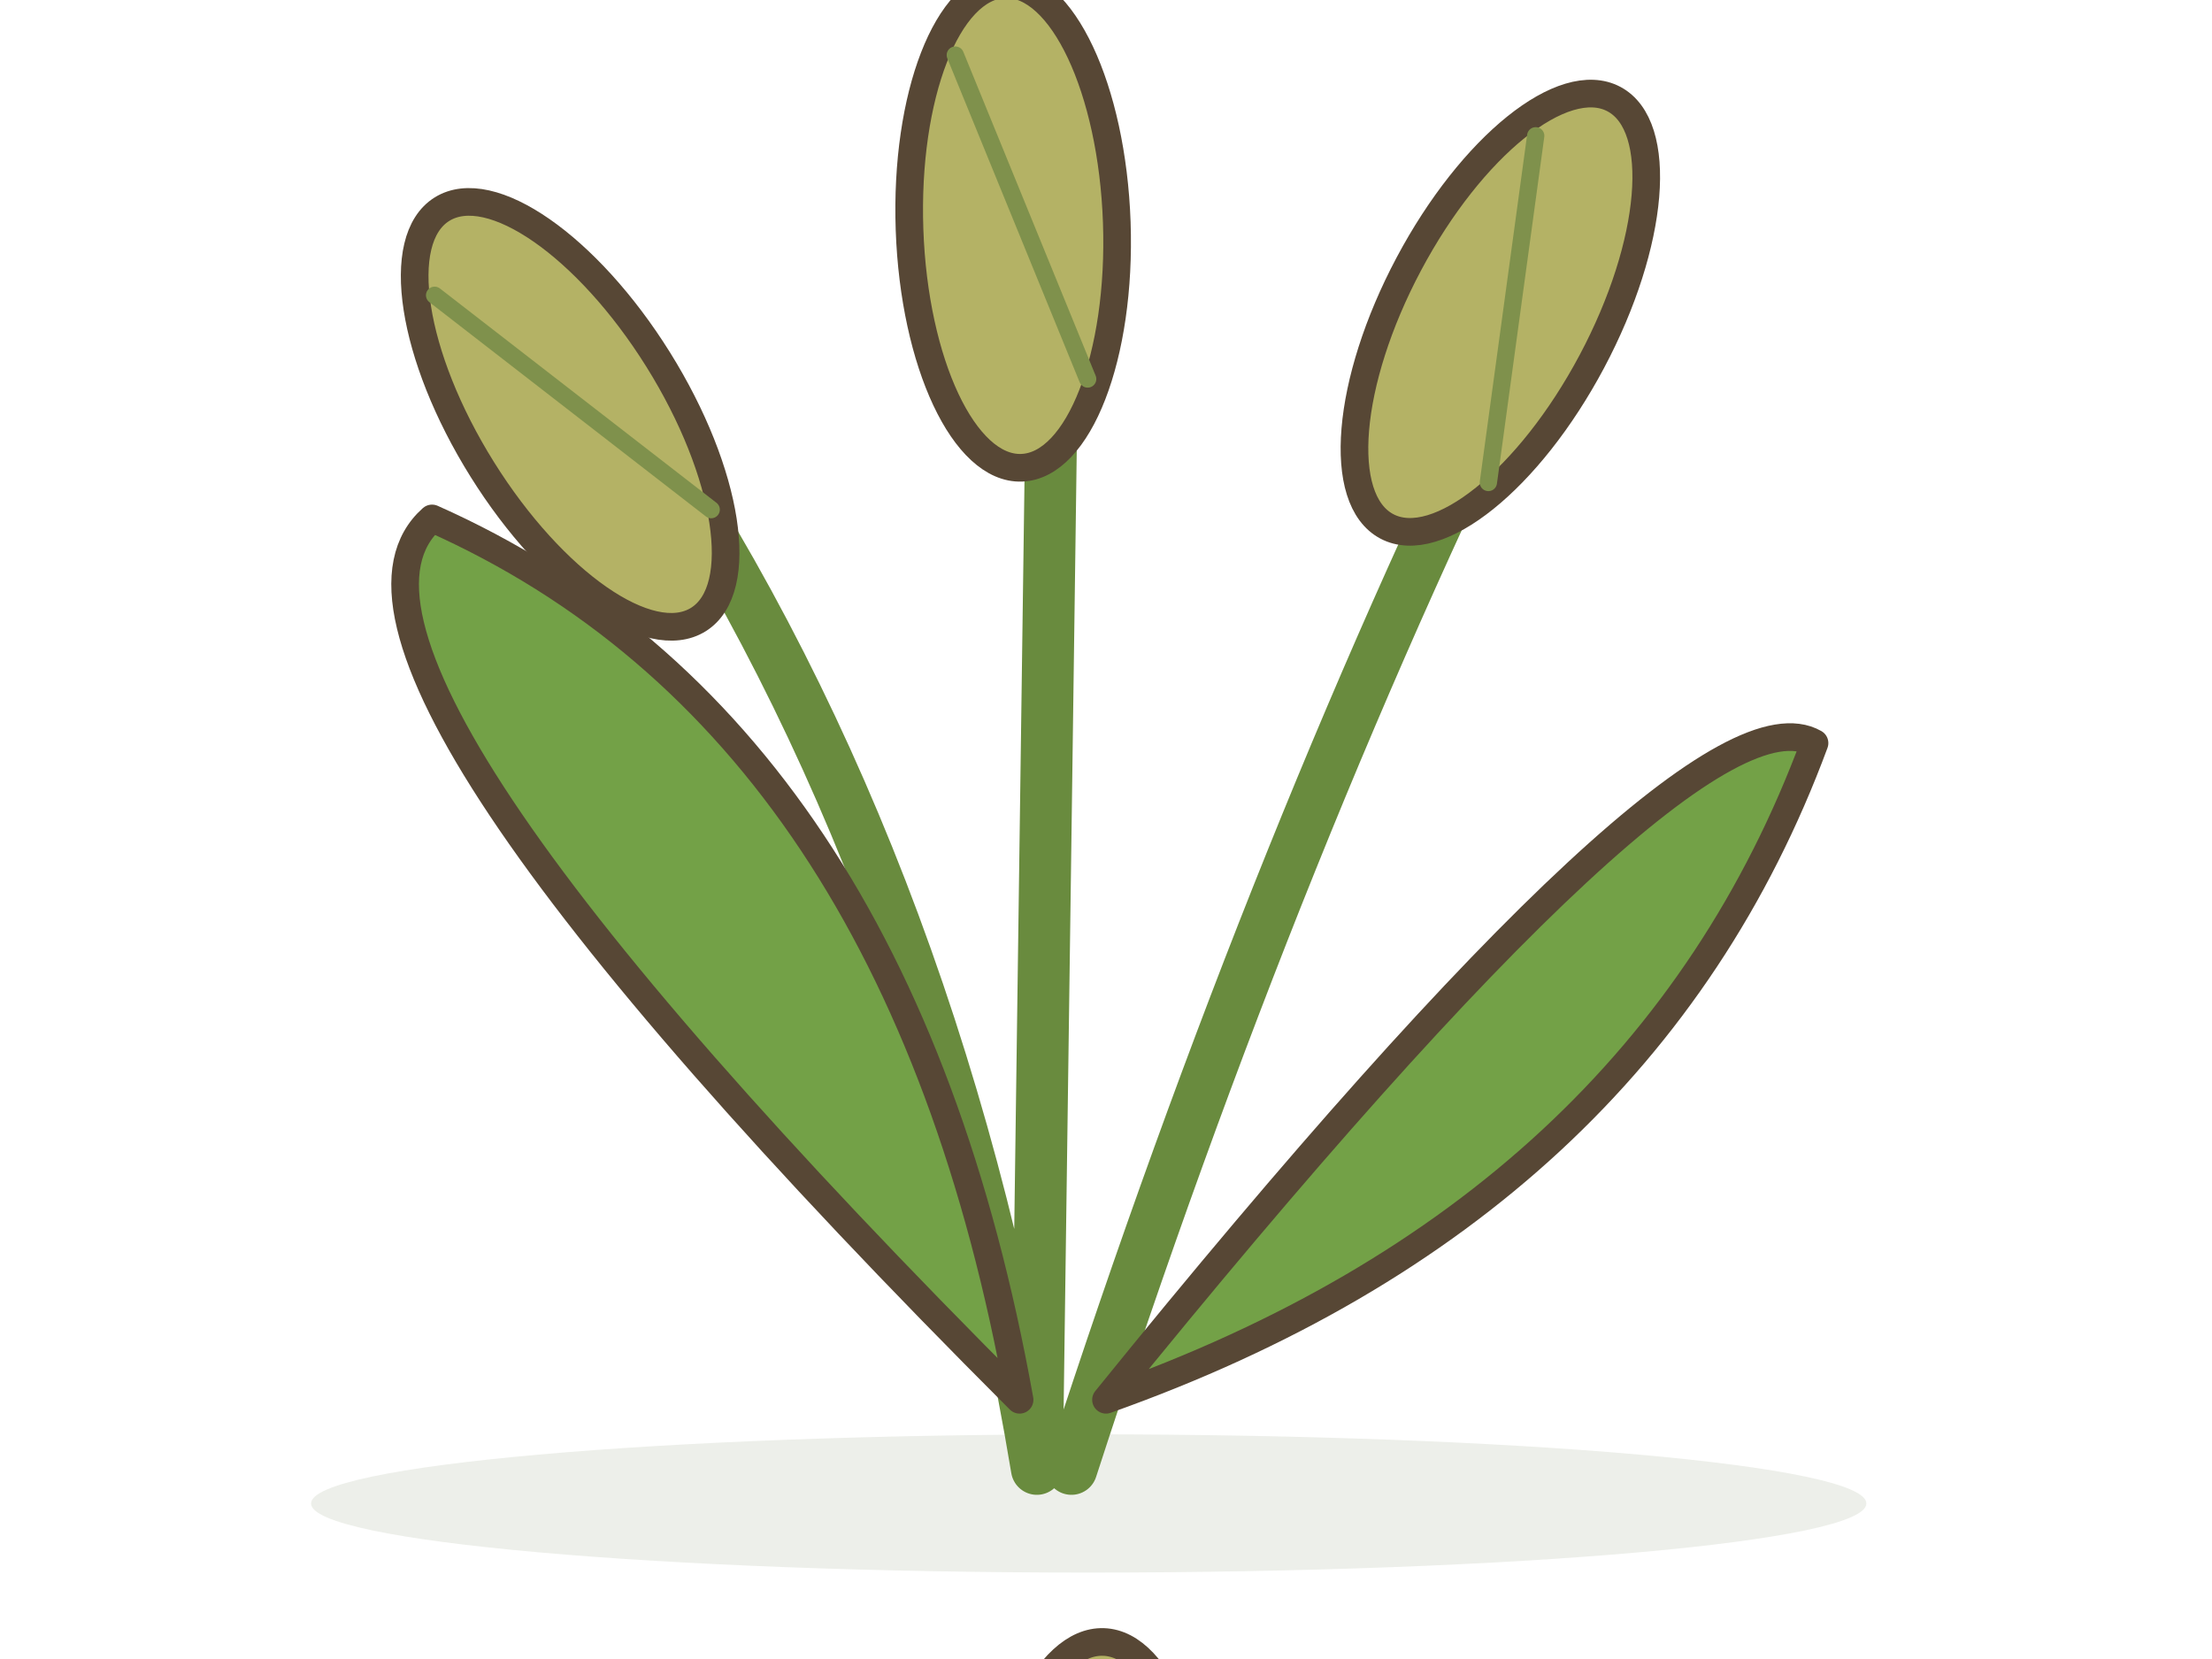
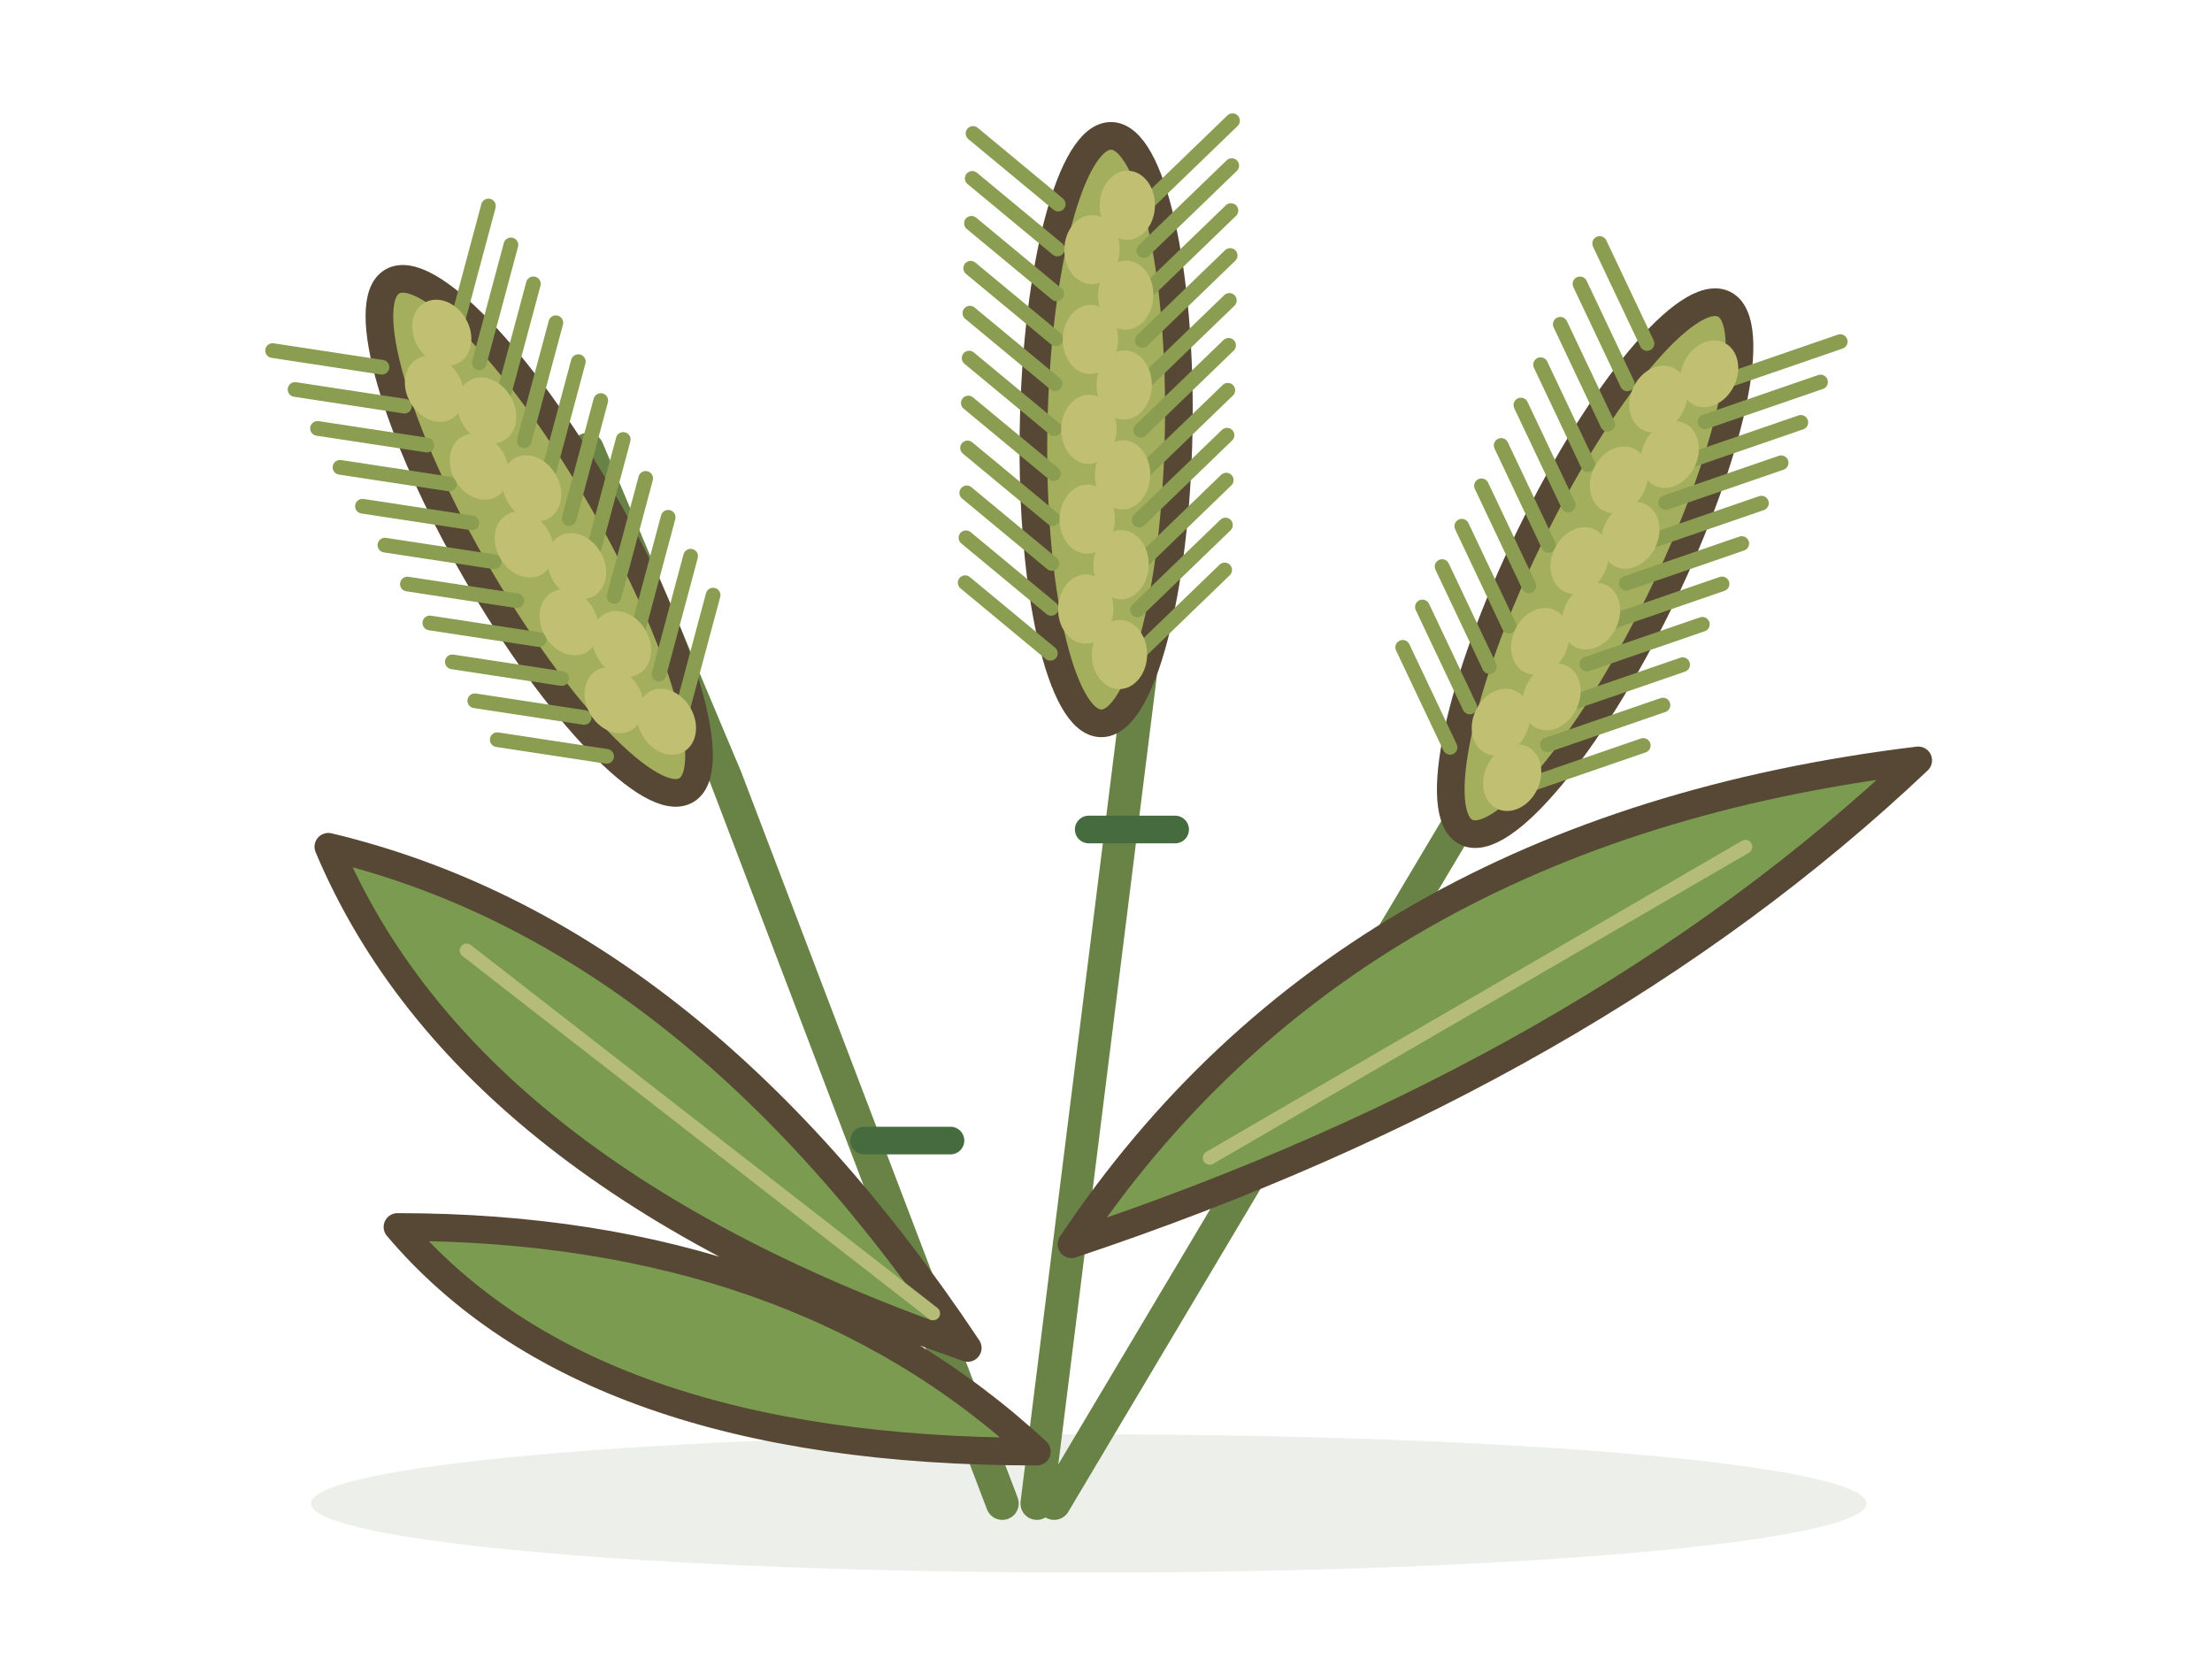
<svg xmlns="http://www.w3.org/2000/svg" viewBox="0 0 128 96" width="128" height="96">
+   <defs>
+     <g id="body">
+       <g data-part="jointed-culms">
+         <path d="M58 87 42 45 34 26M60 87 66 39 66 15M61 87 86 45 94 27" fill="none" stroke="#698347" stroke-width="1.9" />
+         <path d="M50 66h5m8-18h5m12 10 5 2" fill="none" stroke="#456b3e" stroke-width="1.6" />
+         <path d="M56 78Q27 68 19 49Q40 54 56 78M62 72Q78 48 111 44Q92 62 62 72M60 84Q34 84 23 71Q46 71 60 84Z" fill="#7a9b50" />
+         <path d="M27 55 54 76m16-9 31-18" fill="none" stroke="#b4bc78" stroke-width="0.8" />
+       </g>
+     </g>
+     <g id="head">
+       <g transform="translate(0 3)">
+         <g data-part="seedheads">
+           <g transform="translate(33 27) rotate(-28)" data-part="bristled-panicle">
+             <ellipse cx="0" cy="0" rx="4.2" ry="17" fill="#a4af5e" />
+             <path d="M-3 -13l-5-4m10 4 5-5" fill="none" stroke="#8a9d50" stroke-width="0.85" />
+             <ellipse cx="1" cy="-13" rx="1.6" ry="2" fill="#c1bf72" stroke="none" />
+             <path d="M-3 -10.4l-5-4m10 4 5-5" fill="none" stroke="#8a9d50" stroke-width="0.85" />
+             <ellipse cx="-1" cy="-10.4" rx="1.6" ry="2" fill="#c1bf72" stroke="none" />
+             <path d="M-3 -7.8l-5-4m10 4 5-5" fill="none" stroke="#8a9d50" stroke-width="0.85" />
+             <ellipse cx="1" cy="-7.8" rx="1.6" ry="2" fill="#c1bf72" stroke="none" />
+             <path d="M-3 -5.2l-5-4m10 4 5-5" fill="none" stroke="#8a9d50" stroke-width="0.85" />
+             <ellipse cx="-1" cy="-5.2" rx="1.6" ry="2" fill="#c1bf72" stroke="none" />
+             <path d="M-3 -2.6l-5-4m10 4 5-5" fill="none" stroke="#8a9d50" stroke-width="0.85" />
+             <ellipse cx="1" cy="-2.6" rx="1.6" ry="2" fill="#c1bf72" stroke="none" />
+             <path d="M-3 0l-5-4m10 4 5-5" fill="none" stroke="#8a9d50" stroke-width="0.85" />
+             <ellipse cx="-1" cy="0" rx="1.6" ry="2" fill="#c1bf72" stroke="none" />
+             <path d="M-3 2.6l-5-4m10 4 5-5" fill="none" stroke="#8a9d50" stroke-width="0.85" />
+             <ellipse cx="1" cy="2.6" rx="1.6" ry="2" fill="#c1bf72" stroke="none" />
+             <path d="M-3 5.2l-5-4m10 4 5-5" fill="none" stroke="#8a9d50" stroke-width="0.85" />
+             <ellipse cx="-1" cy="5.2" rx="1.6" ry="2" fill="#c1bf72" stroke="none" />
+             <path d="M-3 7.8l-5-4m10 4 5-5" fill="none" stroke="#8a9d50" stroke-width="0.85" />
+             <ellipse cx="1" cy="7.8" rx="1.6" ry="2" fill="#c1bf72" stroke="none" />
+             <path d="M-3 10.4l-5-4m10 4 5-5" fill="none" stroke="#8a9d50" stroke-width="0.85" />
+             <ellipse cx="-1" cy="10.4" rx="1.6" ry="2" fill="#c1bf72" stroke="none" />
+             <path d="M-3 13l-5-4m10 4 5-5" fill="none" stroke="#8a9d50" stroke-width="0.85" />
+             <ellipse cx="1" cy="13" rx="1.6" ry="2" fill="#c1bf72" stroke="none" />
+           </g>
+           <g transform="translate(66 22) rotate(3)" data-part="bristled-panicle">
+             <ellipse cx="0" cy="0" rx="4.2" ry="17" fill="#a4af5e" />
+             <path d="M-3 -13l-5-4m10 4 5-5" fill="none" stroke="#8a9d50" stroke-width="0.85" />
+             <ellipse cx="1" cy="-13" rx="1.6" ry="2" fill="#c1bf72" stroke="none" />
+             <path d="M-3 -10.4l-5-4m10 4 5-5" fill="none" stroke="#8a9d50" stroke-width="0.85" />
+             <ellipse cx="-1" cy="-10.4" rx="1.6" ry="2" fill="#c1bf72" stroke="none" />
+             <path d="M-3 -7.8l-5-4m10 4 5-5" fill="none" stroke="#8a9d50" stroke-width="0.85" />
+             <ellipse cx="1" cy="-7.8" rx="1.6" ry="2" fill="#c1bf72" stroke="none" />
+             <path d="M-3 -5.2l-5-4m10 4 5-5" fill="none" stroke="#8a9d50" stroke-width="0.85" />
+             <ellipse cx="-1" cy="-5.2" rx="1.6" ry="2" fill="#c1bf72" stroke="none" />
+             <path d="M-3 -2.6l-5-4m10 4 5-5" fill="none" stroke="#8a9d50" stroke-width="0.85" />
+             <ellipse cx="1" cy="-2.6" rx="1.6" ry="2" fill="#c1bf72" stroke="none" />
+             <path d="M-3 0l-5-4m10 4 5-5" fill="none" stroke="#8a9d50" stroke-width="0.85" />
+             <ellipse cx="-1" cy="0" rx="1.6" ry="2" fill="#c1bf72" stroke="none" />
+             <path d="M-3 2.6l-5-4m10 4 5-5" fill="none" stroke="#8a9d50" stroke-width="0.85" />
+             <ellipse cx="1" cy="2.6" rx="1.6" ry="2" fill="#c1bf72" stroke="none" />
+             <path d="M-3 5.2l-5-4m10 4 5-5" fill="none" stroke="#8a9d50" stroke-width="0.85" />
+             <ellipse cx="-1" cy="5.2" rx="1.6" ry="2" fill="#c1bf72" stroke="none" />
+             <path d="M-3 7.8l-5-4m10 4 5-5" fill="none" stroke="#8a9d50" stroke-width="0.85" />
+             <ellipse cx="1" cy="7.8" rx="1.6" ry="2" fill="#c1bf72" stroke="none" />
+             <path d="M-3 10.4l-5-4m10 4 5-5" fill="none" stroke="#8a9d50" stroke-width="0.85" />
+             <ellipse cx="-1" cy="10.4" rx="1.6" ry="2" fill="#c1bf72" stroke="none" />
+             <path d="M-3 13l-5-4m10 4 5-5" fill="none" stroke="#8a9d50" stroke-width="0.85" />
+             <ellipse cx="1" cy="13" rx="1.6" ry="2" fill="#c1bf72" stroke="none" />
+           </g>
+           <g transform="translate(94 31) rotate(28)" data-part="bristled-panicle">
+             <ellipse cx="0" cy="0" rx="4.2" ry="17" fill="#a4af5e" />
+             <path d="M-3 -13l-5-4m10 4 5-5" fill="none" stroke="#8a9d50" stroke-width="0.85" />
+             <ellipse cx="1" cy="-13" rx="1.6" ry="2" fill="#c1bf72" stroke="none" />
+             <path d="M-3 -10.4l-5-4m10 4 5-5" fill="none" stroke="#8a9d50" stroke-width="0.85" />
+             <ellipse cx="-1" cy="-10.4" rx="1.6" ry="2" fill="#c1bf72" stroke="none" />
+             <path d="M-3 -7.8l-5-4m10 4 5-5" fill="none" stroke="#8a9d50" stroke-width="0.85" />
+             <ellipse cx="1" cy="-7.8" rx="1.6" ry="2" fill="#c1bf72" stroke="none" />
+             <path d="M-3 -5.2l-5-4m10 4 5-5" fill="none" stroke="#8a9d50" stroke-width="0.85" />
+             <ellipse cx="-1" cy="-5.2" rx="1.6" ry="2" fill="#c1bf72" stroke="none" />
+             <path d="M-3 -2.6l-5-4m10 4 5-5" fill="none" stroke="#8a9d50" stroke-width="0.85" />
+             <ellipse cx="1" cy="-2.6" rx="1.6" ry="2" fill="#c1bf72" stroke="none" />
+             <path d="M-3 0l-5-4m10 4 5-5" fill="none" stroke="#8a9d50" stroke-width="0.85" />
+             <ellipse cx="-1" cy="0" rx="1.6" ry="2" fill="#c1bf72" stroke="none" />
+             <path d="M-3 2.6l-5-4m10 4 5-5" fill="none" stroke="#8a9d50" stroke-width="0.85" />
+             <ellipse cx="1" cy="2.6" rx="1.6" ry="2" fill="#c1bf72" stroke="none" />
+             <path d="M-3 5.2l-5-4m10 4 5-5" fill="none" stroke="#8a9d50" stroke-width="0.85" />
+             <ellipse cx="-1" cy="5.2" rx="1.6" ry="2" fill="#c1bf72" stroke="none" />
+             <path d="M-3 7.8l-5-4m10 4 5-5" fill="none" stroke="#8a9d50" stroke-width="0.85" />
+             <ellipse cx="1" cy="7.8" rx="1.6" ry="2" fill="#c1bf72" stroke="none" />
+             <path d="M-3 10.4l-5-4m10 4 5-5" fill="none" stroke="#8a9d50" stroke-width="0.85" />
+             <ellipse cx="-1" cy="10.4" rx="1.6" ry="2" fill="#c1bf72" stroke="none" />
+             <path d="M-3 13l-5-4m10 4 5-5" fill="none" stroke="#8a9d50" stroke-width="0.85" />
+             <ellipse cx="1" cy="13" rx="1.6" ry="2" fill="#c1bf72" stroke="none" />
+           </g>
+         </g>
+       </g>
+     </g>
+     <g id="legs0" />
+     <g id="legs1" />
+     <g id="shell" />
+     <g id="wing0" />
+     <g id="wing1" />
+   </defs>
  <view id="idle-0" viewBox="0 0 128 96" />
  <view id="idle-1" viewBox="0 96 128 96" />
  <view id="growth-0" viewBox="0 192 128 96" />
  <view id="growth-1" viewBox="0 288 128 96" />
  <view id="leaf-turn-0" viewBox="0 384 128 96" />
  <view id="leaf-turn-1" viewBox="0 480 128 96" />
  <view id="sprout-idle-0" viewBox="0 576 128 96" />
  <view id="sprout-idle-1" viewBox="0 672 128 96" />
  <view id="sprout-growth-0" viewBox="0 768 128 96" />
  <view id="sprout-growth-1" viewBox="0 864 128 96" />
  <view id="sprout-leaf-turn-0" viewBox="0 960 128 96" />
  <view id="sprout-leaf-turn-1" viewBox="0 1056 128 96" />
  <g transform="translate(0 0)">
    <ellipse cx="63" cy="87" rx="45" ry="4" fill="#647849" opacity=".12" stroke="none" />
    <g stroke="#574735" stroke-width="1.6" stroke-linejoin="round" stroke-linecap="round">
      <g transform="translate(0 0)">
-         <path d="M60 85Q54 49 36 23M62 85Q74 48 89 18M60 85 61 12" fill="none" stroke="#698b3e" stroke-width="3" />
-         <path d="M59 81Q16 38 25 30Q52 42 59 81m5 0q34-42 41-38-10 27-41 38" fill="#73a147" />
-         <g transform="rotate(-2 62 81)">
-           <g transform="translate(35 23) rotate(-30)">
-             <ellipse cx="0" cy="0" rx="6" ry="14" fill="#b4b265" />
-             <path d="M-3-10 4 9" fill="none" stroke="#7f914c" stroke-width="1" />
-           </g>
-           <g transform="translate(61 13) rotate(0)">
-             <ellipse cx="0" cy="0" rx="6" ry="14" fill="#b4b265" />
-             <path d="M-3-10 4 9" fill="none" stroke="#7f914c" stroke-width="1" />
-           </g>
-           <g transform="translate(89 19) rotate(30)">
-             <ellipse cx="0" cy="0" rx="6" ry="14" fill="#b4b265" />
-             <path d="M-3-10 4 9" fill="none" stroke="#7f914c" stroke-width="1" />
-           </g>
+         <use href="#body" />
+         <use href="#legs0" />
+         <use href="#shell" />
+         <use href="#wing0" />
+         <g transform="rotate(-2 61 82)">
+           <use href="#head" />
        </g>
      </g>
    </g>
  </g>
  <g transform="translate(0 96)">
    <ellipse cx="63" cy="87" rx="45" ry="4" fill="#647849" opacity=".12" stroke="none" />
    <g stroke="#574735" stroke-width="1.6" stroke-linejoin="round" stroke-linecap="round">
      <g transform="translate(0 0)">
-         <path d="M60 85Q54 49 36 23M62 85Q74 48 89 18M60 85 61 12" fill="none" stroke="#698b3e" stroke-width="3" />
-         <path d="M59 81Q16 38 25 30Q52 42 59 81m5 0q34-42 41-38-10 27-41 38" fill="#73a147" />
-         <g transform="rotate(2 62 81)">
-           <g transform="translate(35 23) rotate(-30)">
-             <ellipse cx="0" cy="0" rx="6" ry="14" fill="#b4b265" />
-             <path d="M-3-10 4 9" fill="none" stroke="#7f914c" stroke-width="1" />
-           </g>
-           <g transform="translate(61 13) rotate(0)">
-             <ellipse cx="0" cy="0" rx="6" ry="14" fill="#b4b265" />
-             <path d="M-3-10 4 9" fill="none" stroke="#7f914c" stroke-width="1" />
-           </g>
-           <g transform="translate(89 19) rotate(30)">
-             <ellipse cx="0" cy="0" rx="6" ry="14" fill="#b4b265" />
-             <path d="M-3-10 4 9" fill="none" stroke="#7f914c" stroke-width="1" />
-           </g>
+         <use href="#body" />
+         <use href="#legs0" />
+         <use href="#shell" />
+         <use href="#wing0" />
+         <g transform="rotate(2 61 82)">
+           <use href="#head" />
        </g>
      </g>
    </g>
  </g>
  <g transform="translate(0 192)">
    <ellipse cx="63" cy="87" rx="45" ry="4" fill="#647849" opacity=".12" stroke="none" />
    <g stroke="#574735" stroke-width="1.6" stroke-linejoin="round" stroke-linecap="round">
      <g transform="translate(0 -2) scale(1 .99)">
-         <path d="M60 85Q54 49 36 23M62 85Q74 48 89 18M60 85 61 12" fill="none" stroke="#698b3e" stroke-width="3" />
-         <path d="M59 81Q16 38 25 30Q52 42 59 81m5 0q34-42 41-38-10 27-41 38" fill="#73a147" />
-         <g transform="rotate(-2 62 81)">
-           <g transform="translate(35 23) rotate(-30)">
-             <ellipse cx="0" cy="0" rx="6" ry="14" fill="#b4b265" />
-             <path d="M-3-10 4 9" fill="none" stroke="#7f914c" stroke-width="1" />
-           </g>
-           <g transform="translate(61 13) rotate(0)">
-             <ellipse cx="0" cy="0" rx="6" ry="14" fill="#b4b265" />
-             <path d="M-3-10 4 9" fill="none" stroke="#7f914c" stroke-width="1" />
-           </g>
-           <g transform="translate(89 19) rotate(30)">
-             <ellipse cx="0" cy="0" rx="6" ry="14" fill="#b4b265" />
-             <path d="M-3-10 4 9" fill="none" stroke="#7f914c" stroke-width="1" />
-           </g>
-         </g>
-       </g>
-       <g transform="translate(101 42) rotate(38)">
-         <path d="M0 0Q-17-20 0-28Q16-18 0 0" fill="#91b568" />
-         <path d="M0-2v-21" fill="none" stroke="#44773c" stroke-width="1" />
+         <use href="#body" />
+         <use href="#legs0" />
+         <use href="#shell" />
+         <use href="#wing0" />
+         <g transform="rotate(-2 61 82)">
+           <use href="#head" />
+         </g>
      </g>
    </g>
  </g>
  <g transform="translate(0 288)">
    <ellipse cx="63" cy="87" rx="45" ry="4" fill="#647849" opacity=".12" stroke="none" />
    <g stroke="#574735" stroke-width="1.6" stroke-linejoin="round" stroke-linecap="round">
      <g transform="translate(0 -2) scale(1 .99)">
-         <path d="M60 85Q54 49 36 23M62 85Q74 48 89 18M60 85 61 12" fill="none" stroke="#698b3e" stroke-width="3" />
-         <path d="M59 81Q16 38 25 30Q52 42 59 81m5 0q34-42 41-38-10 27-41 38" fill="#73a147" />
-         <g transform="rotate(2 62 81)">
-           <g transform="translate(35 23) rotate(-30)">
-             <ellipse cx="0" cy="0" rx="6" ry="14" fill="#b4b265" />
-             <path d="M-3-10 4 9" fill="none" stroke="#7f914c" stroke-width="1" />
-           </g>
-           <g transform="translate(61 13) rotate(0)">
-             <ellipse cx="0" cy="0" rx="6" ry="14" fill="#b4b265" />
-             <path d="M-3-10 4 9" fill="none" stroke="#7f914c" stroke-width="1" />
-           </g>
-           <g transform="translate(89 19) rotate(30)">
-             <ellipse cx="0" cy="0" rx="6" ry="14" fill="#b4b265" />
-             <path d="M-3-10 4 9" fill="none" stroke="#7f914c" stroke-width="1" />
-           </g>
-         </g>
-       </g>
-       <g transform="translate(22 55) rotate(-38)">
-         <path d="M0 0Q-17-20 0-28Q16-18 0 0" fill="#91b568" />
-         <path d="M0-2v-21" fill="none" stroke="#44773c" stroke-width="1" />
+         <use href="#body" />
+         <use href="#legs0" />
+         <use href="#shell" />
+         <use href="#wing0" />
+         <g transform="rotate(2 61 82)">
+           <use href="#head" />
+         </g>
      </g>
    </g>
  </g>
  <g transform="translate(0 384)">
    <ellipse cx="63" cy="87" rx="45" ry="4" fill="#647849" opacity=".12" stroke="none" />
    <g stroke="#574735" stroke-width="1.6" stroke-linejoin="round" stroke-linecap="round">
      <g transform="translate(0 0)">
-         <path d="M60 85Q54 49 36 23M62 85Q74 48 89 18M60 85 61 12" fill="none" stroke="#698b3e" stroke-width="3" />
-         <path d="M59 81Q16 38 25 30Q52 42 59 81m5 0q34-42 41-38-10 27-41 38" fill="#73a147" />
-         <g transform="rotate(-5 62 81)">
-           <g transform="translate(35 23) rotate(-30)">
-             <ellipse cx="0" cy="0" rx="6" ry="14" fill="#b4b265" />
-             <path d="M-3-10 4 9" fill="none" stroke="#7f914c" stroke-width="1" />
-           </g>
-           <g transform="translate(61 13) rotate(0)">
-             <ellipse cx="0" cy="0" rx="6" ry="14" fill="#b4b265" />
-             <path d="M-3-10 4 9" fill="none" stroke="#7f914c" stroke-width="1" />
-           </g>
-           <g transform="translate(89 19) rotate(30)">
-             <ellipse cx="0" cy="0" rx="6" ry="14" fill="#b4b265" />
-             <path d="M-3-10 4 9" fill="none" stroke="#7f914c" stroke-width="1" />
-           </g>
+         <use href="#body" />
+         <use href="#legs0" />
+         <use href="#shell" />
+         <use href="#wing0" />
+         <g transform="rotate(-5 61 82)">
+           <use href="#head" />
        </g>
      </g>
    </g>
  </g>
  <g transform="translate(0 480)">
    <ellipse cx="63" cy="87" rx="45" ry="4" fill="#647849" opacity=".12" stroke="none" />
    <g stroke="#574735" stroke-width="1.6" stroke-linejoin="round" stroke-linecap="round">
      <g transform="translate(0 0)">
-         <path d="M60 85Q54 49 36 23M62 85Q74 48 89 18M60 85 61 12" fill="none" stroke="#698b3e" stroke-width="3" />
-         <path d="M59 81Q16 38 25 30Q52 42 59 81m5 0q34-42 41-38-10 27-41 38" fill="#73a147" />
-         <g transform="rotate(5 62 81)">
-           <g transform="translate(35 23) rotate(-30)">
-             <ellipse cx="0" cy="0" rx="6" ry="14" fill="#b4b265" />
-             <path d="M-3-10 4 9" fill="none" stroke="#7f914c" stroke-width="1" />
-           </g>
-           <g transform="translate(61 13) rotate(0)">
-             <ellipse cx="0" cy="0" rx="6" ry="14" fill="#b4b265" />
-             <path d="M-3-10 4 9" fill="none" stroke="#7f914c" stroke-width="1" />
-           </g>
-           <g transform="translate(89 19) rotate(30)">
-             <ellipse cx="0" cy="0" rx="6" ry="14" fill="#b4b265" />
-             <path d="M-3-10 4 9" fill="none" stroke="#7f914c" stroke-width="1" />
-           </g>
+         <use href="#body" />
+         <use href="#legs0" />
+         <use href="#shell" />
+         <use href="#wing0" />
+         <g transform="rotate(5 61 82)">
+           <use href="#head" />
        </g>
      </g>
    </g>
  </g>
  <g transform="translate(0 576)">
    <ellipse cx="63" cy="87" rx="45" ry="4" fill="#647849" opacity=".12" stroke="none" />
    <g stroke="#574735" stroke-width="1.6" stroke-linejoin="round" stroke-linecap="round">
      <g transform="translate(0 0)">
-         <path d="M61 86V56" fill="none" stroke="#638b43" stroke-width="3" />
-         <g transform="translate(60 67) rotate(-40)">
-           <path d="M0 0Q-17-20 0-28Q16-18 0 0" fill="#69a450" />
-           <path d="M0-2v-21" fill="none" stroke="#44773c" stroke-width="1" />
-         </g>
-         <g transform="translate(63 61) rotate(40)">
-           <path d="M0 0Q-17-20 0-28Q16-18 0 0" fill="#69a450" />
-           <path d="M0-2v-21" fill="none" stroke="#44773c" stroke-width="1" />
-         </g>
-         <g transform="rotate(-2 62 81)" />
+         <g transform="rotate(-1.5 61 82)">
+           <path d="M61 86V56" fill="none" stroke="#638b43" stroke-width="2" />
+           <path d="M61 72Q39 58 35 43Q58 51 61 72m1-10q13-22 29-24-9 19-29 24" fill="#79a35c" />
+         </g>
+         <use href="#legs0" />
+         <use href="#shell" />
+         <use href="#wing0" />
+         <g transform="rotate(-2 61 82)" />
      </g>
    </g>
  </g>
  <g transform="translate(0 672)">
    <ellipse cx="63" cy="87" rx="45" ry="4" fill="#647849" opacity=".12" stroke="none" />
    <g stroke="#574735" stroke-width="1.6" stroke-linejoin="round" stroke-linecap="round">
      <g transform="translate(0 0)">
-         <path d="M61 86V56" fill="none" stroke="#638b43" stroke-width="3" />
-         <g transform="translate(60 67) rotate(-40)">
-           <path d="M0 0Q-17-20 0-28Q16-18 0 0" fill="#69a450" />
-           <path d="M0-2v-21" fill="none" stroke="#44773c" stroke-width="1" />
-         </g>
-         <g transform="translate(63 61) rotate(40)">
-           <path d="M0 0Q-17-20 0-28Q16-18 0 0" fill="#69a450" />
-           <path d="M0-2v-21" fill="none" stroke="#44773c" stroke-width="1" />
-         </g>
-         <g transform="rotate(2 62 81)" />
+         <g transform="rotate(1.5 61 82)">
+           <path d="M61 86V56" fill="none" stroke="#638b43" stroke-width="2" />
+           <path d="M61 72Q39 58 35 43Q58 51 61 72m1-10q13-22 29-24-9 19-29 24" fill="#79a35c" />
+         </g>
+         <use href="#legs0" />
+         <use href="#shell" />
+         <use href="#wing0" />
+         <g transform="rotate(2 61 82)" />
      </g>
    </g>
  </g>
  <g transform="translate(0 768)">
    <ellipse cx="63" cy="87" rx="45" ry="4" fill="#647849" opacity=".12" stroke="none" />
    <g stroke="#574735" stroke-width="1.6" stroke-linejoin="round" stroke-linecap="round">
      <g transform="translate(0 -2) scale(1 .99)">
-         <path d="M61 86V56" fill="none" stroke="#638b43" stroke-width="3" />
-         <g transform="translate(60 67) rotate(-40)">
-           <path d="M0 0Q-17-20 0-28Q16-18 0 0" fill="#69a450" />
-           <path d="M0-2v-21" fill="none" stroke="#44773c" stroke-width="1" />
-         </g>
-         <g transform="translate(63 61) rotate(40)">
-           <path d="M0 0Q-17-20 0-28Q16-18 0 0" fill="#69a450" />
-           <path d="M0-2v-21" fill="none" stroke="#44773c" stroke-width="1" />
-         </g>
-         <g transform="rotate(-2 62 81)" />
-       </g>
-       <g transform="translate(101 42) rotate(38)">
-         <path d="M0 0Q-17-20 0-28Q16-18 0 0" fill="#91b568" />
-         <path d="M0-2v-21" fill="none" stroke="#44773c" stroke-width="1" />
+         <g transform="rotate(-1.5 61 82)">
+           <path d="M61 86V56" fill="none" stroke="#638b43" stroke-width="2" />
+           <path d="M61 72Q39 58 35 43Q58 51 61 72m1-10q13-22 29-24-9 19-29 24" fill="#79a35c" />
+         </g>
+         <use href="#legs0" />
+         <use href="#shell" />
+         <use href="#wing0" />
+         <g transform="rotate(-2 61 82)" />
      </g>
    </g>
  </g>
  <g transform="translate(0 864)">
    <ellipse cx="63" cy="87" rx="45" ry="4" fill="#647849" opacity=".12" stroke="none" />
    <g stroke="#574735" stroke-width="1.6" stroke-linejoin="round" stroke-linecap="round">
      <g transform="translate(0 -2) scale(1 .99)">
-         <path d="M61 86V56" fill="none" stroke="#638b43" stroke-width="3" />
-         <g transform="translate(60 67) rotate(-40)">
-           <path d="M0 0Q-17-20 0-28Q16-18 0 0" fill="#69a450" />
-           <path d="M0-2v-21" fill="none" stroke="#44773c" stroke-width="1" />
-         </g>
-         <g transform="translate(63 61) rotate(40)">
-           <path d="M0 0Q-17-20 0-28Q16-18 0 0" fill="#69a450" />
-           <path d="M0-2v-21" fill="none" stroke="#44773c" stroke-width="1" />
-         </g>
-         <g transform="rotate(2 62 81)" />
-       </g>
-       <g transform="translate(22 55) rotate(-38)">
-         <path d="M0 0Q-17-20 0-28Q16-18 0 0" fill="#91b568" />
-         <path d="M0-2v-21" fill="none" stroke="#44773c" stroke-width="1" />
+         <g transform="rotate(1.5 61 82)">
+           <path d="M61 86V56" fill="none" stroke="#638b43" stroke-width="2" />
+           <path d="M61 72Q39 58 35 43Q58 51 61 72m1-10q13-22 29-24-9 19-29 24" fill="#79a35c" />
+         </g>
+         <use href="#legs0" />
+         <use href="#shell" />
+         <use href="#wing0" />
+         <g transform="rotate(2 61 82)" />
      </g>
    </g>
  </g>
  <g transform="translate(0 960)">
    <ellipse cx="63" cy="87" rx="45" ry="4" fill="#647849" opacity=".12" stroke="none" />
    <g stroke="#574735" stroke-width="1.6" stroke-linejoin="round" stroke-linecap="round">
      <g transform="translate(0 0)">
-         <path d="M61 86V56" fill="none" stroke="#638b43" stroke-width="3" />
-         <g transform="translate(60 67) rotate(-40)">
-           <path d="M0 0Q-17-20 0-28Q16-18 0 0" fill="#69a450" />
-           <path d="M0-2v-21" fill="none" stroke="#44773c" stroke-width="1" />
-         </g>
-         <g transform="translate(63 61) rotate(40)">
-           <path d="M0 0Q-17-20 0-28Q16-18 0 0" fill="#69a450" />
-           <path d="M0-2v-21" fill="none" stroke="#44773c" stroke-width="1" />
-         </g>
-         <g transform="rotate(-5 62 81)" />
+         <g transform="rotate(-1.5 61 82)">
+           <path d="M61 86V56" fill="none" stroke="#638b43" stroke-width="2" />
+           <path d="M61 72Q39 58 35 43Q58 51 61 72m1-10q13-22 29-24-9 19-29 24" fill="#79a35c" />
+         </g>
+         <use href="#legs0" />
+         <use href="#shell" />
+         <use href="#wing0" />
+         <g transform="rotate(-5 61 82)" />
      </g>
    </g>
  </g>
  <g transform="translate(0 1056)">
    <ellipse cx="63" cy="87" rx="45" ry="4" fill="#647849" opacity=".12" stroke="none" />
    <g stroke="#574735" stroke-width="1.6" stroke-linejoin="round" stroke-linecap="round">
      <g transform="translate(0 0)">
-         <path d="M61 86V56" fill="none" stroke="#638b43" stroke-width="3" />
-         <g transform="translate(60 67) rotate(-40)">
-           <path d="M0 0Q-17-20 0-28Q16-18 0 0" fill="#69a450" />
-           <path d="M0-2v-21" fill="none" stroke="#44773c" stroke-width="1" />
-         </g>
-         <g transform="translate(63 61) rotate(40)">
-           <path d="M0 0Q-17-20 0-28Q16-18 0 0" fill="#69a450" />
-           <path d="M0-2v-21" fill="none" stroke="#44773c" stroke-width="1" />
-         </g>
-         <g transform="rotate(5 62 81)" />
+         <g transform="rotate(1.5 61 82)">
+           <path d="M61 86V56" fill="none" stroke="#638b43" stroke-width="2" />
+           <path d="M61 72Q39 58 35 43Q58 51 61 72m1-10q13-22 29-24-9 19-29 24" fill="#79a35c" />
+         </g>
+         <use href="#legs0" />
+         <use href="#shell" />
+         <use href="#wing0" />
+         <g transform="rotate(5 61 82)" />
      </g>
    </g>
  </g>
</svg>
